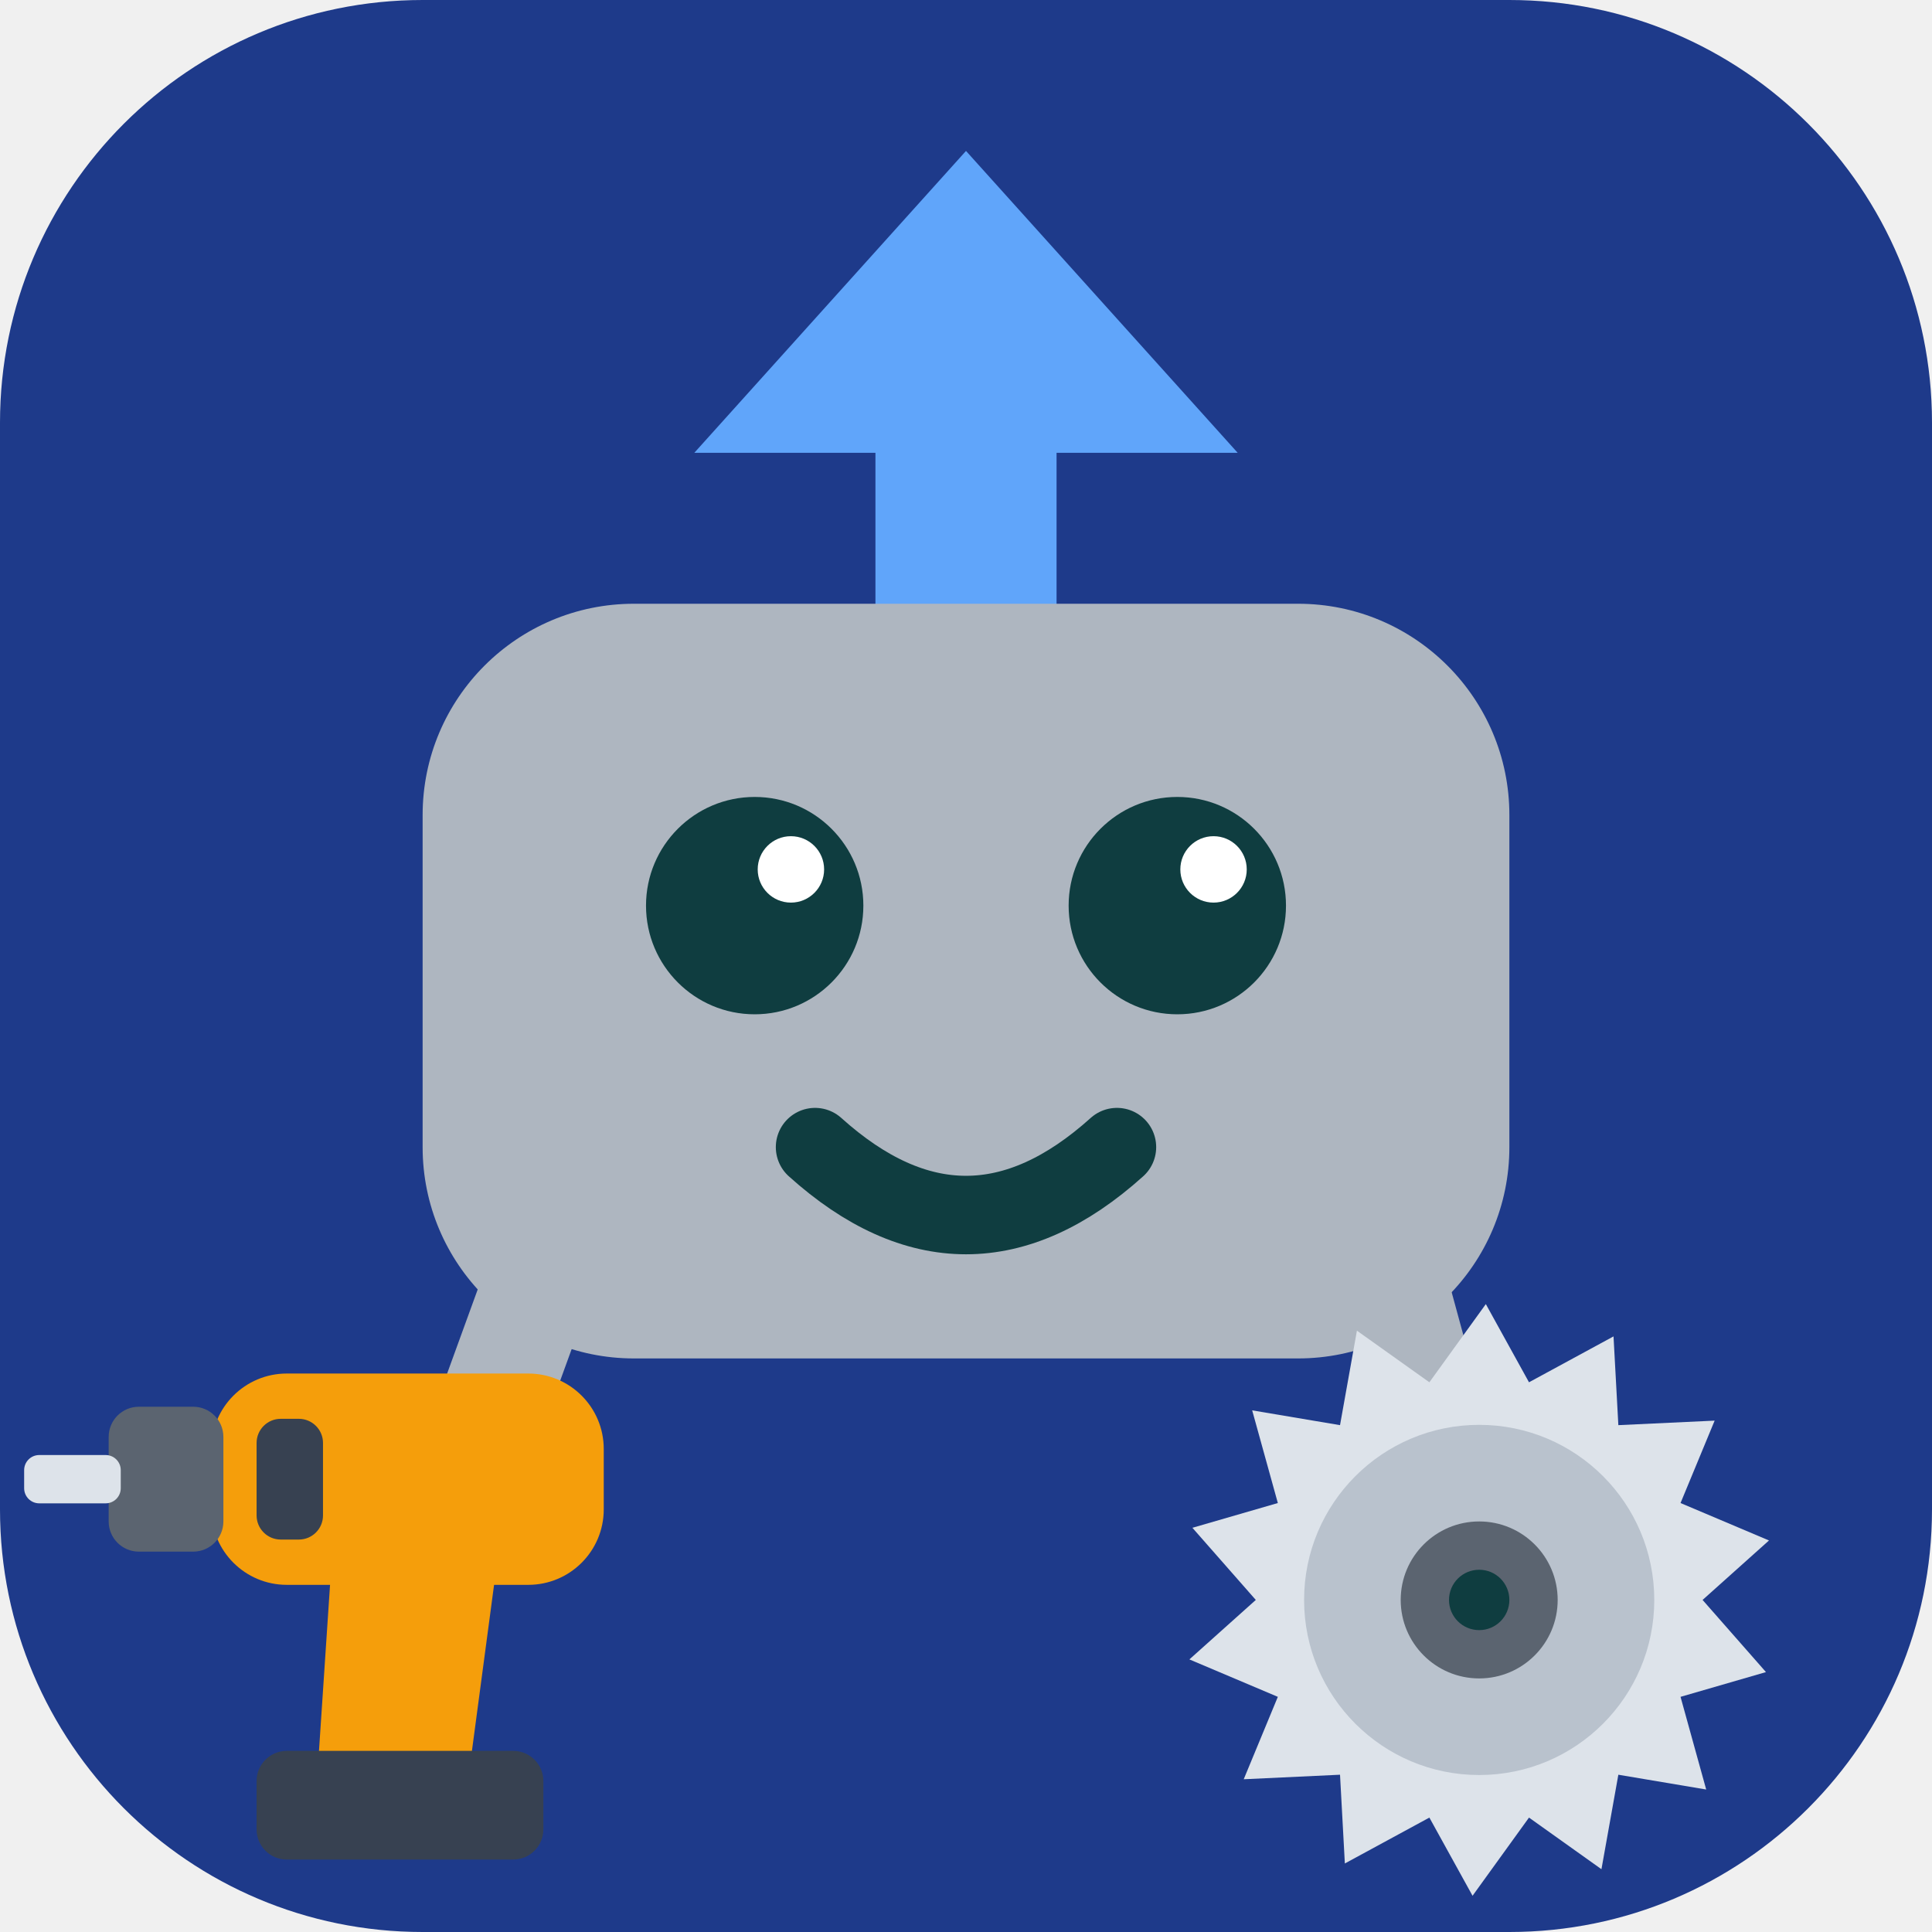
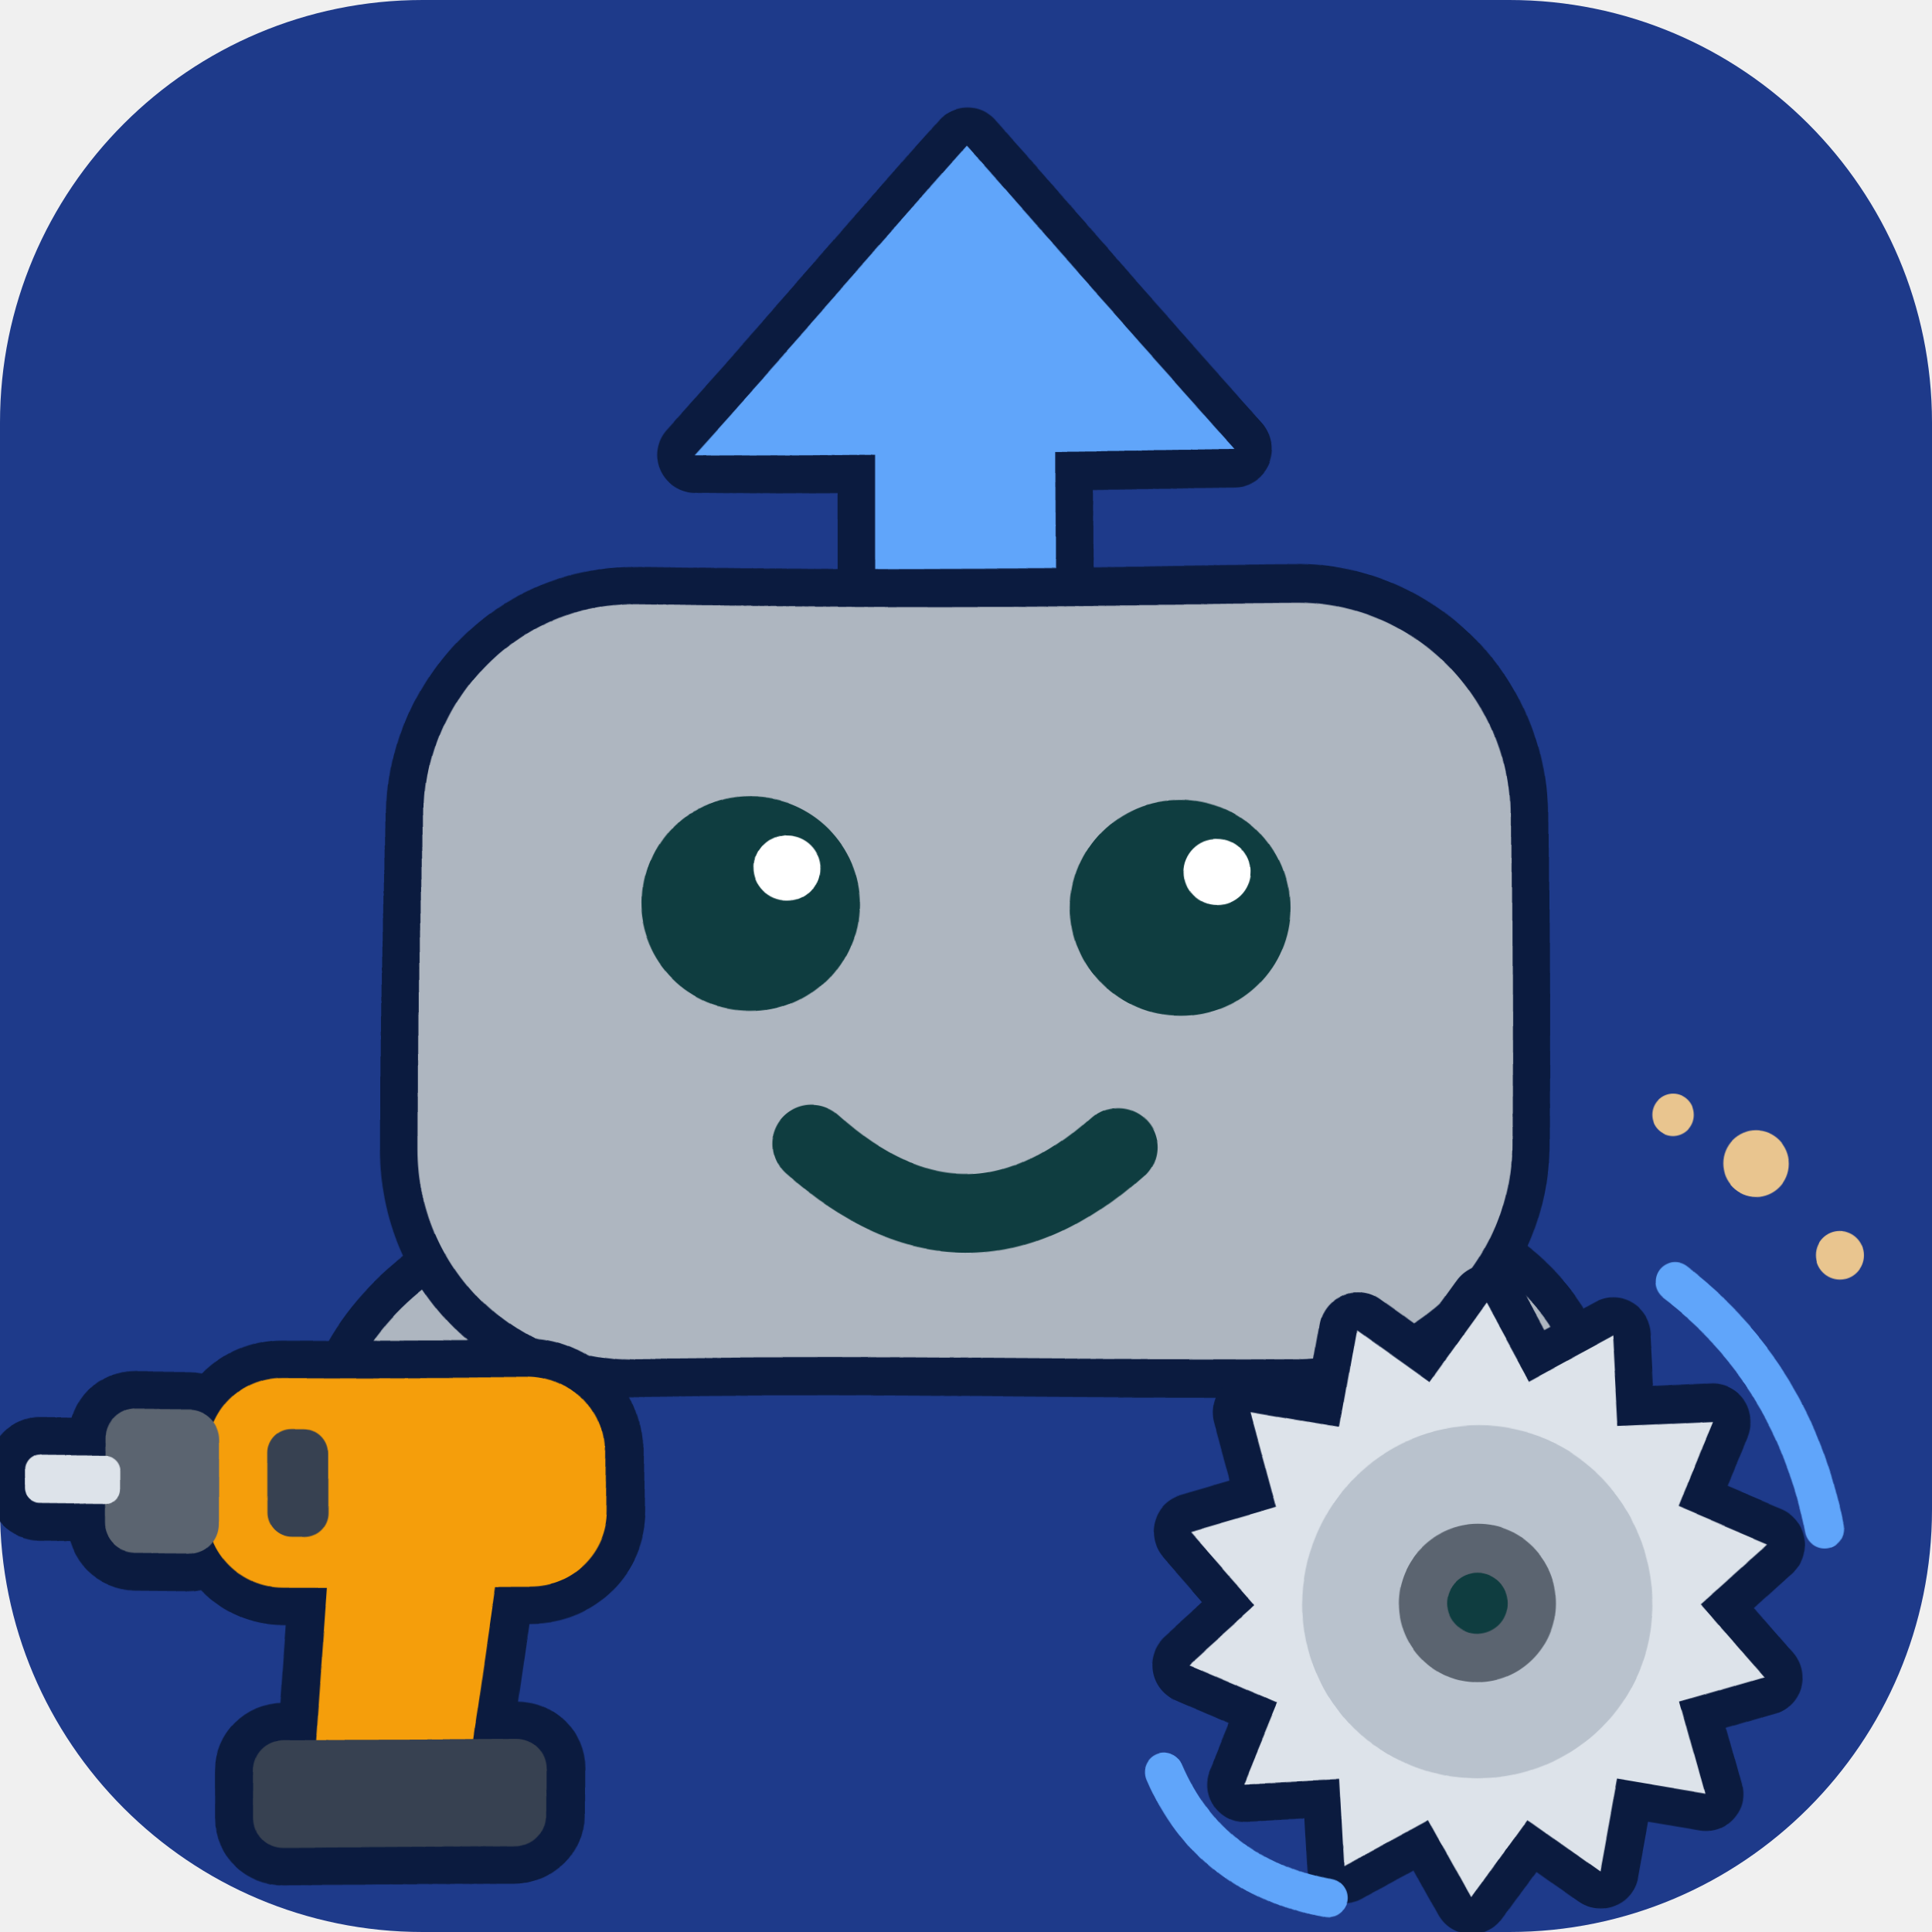
<svg xmlns="http://www.w3.org/2000/svg" viewBox="0 0 64 64" width="64" height="64">
+   <defs>
+     <filter id="wobble" x="-5%" y="-5%" width="110%" height="110%">
+       <feTurbulence type="fractalNoise" baseFrequency="0.045" numOctaves="1" seed="7" />
+       <feDisplacementMap in="SourceGraphic" scale="0.9" xChannelSelector="R" yChannelSelector="G" />
+     </filter>
+   </defs>
  <rect x="0" y="0" width="64" height="64" rx="14" fill="#1E3A8A" />
-   <polygon points="32,5 23,15 41,15" fill="#60A5FA" />
-   <rect x="29" y="14" width="6" height="7" rx="0" fill="#60A5FA" />
-   <polygon points="16.31,41.38 12.31,52.38 15.69,53.62 19.69,42.62" fill="#AEB6C0" />
-   <polygon points="44.26,42.47 47.26,53.47 50.74,52.53 47.74,41.53" fill="#AEB6C0" />
-   <rect x="14" y="20" width="36" height="25" rx="7" fill="#AEB6C0" />
-   <path d="M27 38 Q32 42.5 37 38" fill="none" stroke="#0F3D40" stroke-width="2.6" stroke-linecap="round" />
-   <circle cx="25" cy="30" r="3.6" fill="#0F3D40" />
-   <circle cx="39" cy="30" r="3.6" fill="#0F3D40" />
-   <circle cx="26.2" cy="28.8" r="1.1" fill="#FFFFFF" />
-   <circle cx="40.2" cy="28.8" r="1.1" fill="#FFFFFF" />
-   <polygon points="11,51.5 16.5,51.5 15.5,59 10.5,59" fill="#F59E0B" />
-   <rect x="8.5" y="58" width="9.5" height="3.6" rx="1" fill="#374151" />
-   <rect x="7" y="45.5" width="13" height="7" rx="2.5" fill="#F59E0B" />
-   <rect x="8.5" y="47" width="2.2" height="4" rx="0.8" fill="#374151" />
-   <rect x="3.6" y="46.6" width="3.8" height="4.8" rx="1" fill="#5B6470" />
-   <rect x="0.8" y="48.2" width="3.2" height="1.6" rx="0.5" fill="#DDE3EA" />
-   <polygon points="56.4,53 58.5,55.39 55.67,56.21 55.67,56.21 56.52,59.28 53.61,58.79 53.61,58.79 53.05,61.92 50.65,60.21 50.65,60.21 48.78,62.8 47.35,60.21 47.35,60.21 44.55,61.73 44.39,58.79 44.39,58.79 41.2,58.94 42.33,56.21 42.33,56.21 39.4,54.97 41.6,53 41.6,53 39.5,50.61 42.33,49.79 42.33,49.79 41.48,46.72 44.39,47.21 44.39,47.21 44.95,44.08 47.35,45.79 47.35,45.79 49.22,43.2 50.65,45.79 50.65,45.79 53.45,44.27 53.61,47.21 53.61,47.21 56.8,47.06 55.67,49.79 55.67,49.79 58.6,51.03 56.4,53" fill="#DDE3EA" />
-   <circle cx="49" cy="53" r="5.8" fill="#B9C2CD" />
-   <circle cx="49" cy="53" r="2.6" fill="#5B6470" />
-   <circle cx="49" cy="53" r="1" fill="#0F3D40" />
+   <g filter="url(#wobble)">
+     <polygon points="32,5 23,15 41,15" fill="#0B1B3F" stroke="#0B1B3F" stroke-width="2.5" stroke-linejoin="round" />
+     <rect x="29" y="14" width="6" height="7" rx="0" fill="#0B1B3F" stroke="#0B1B3F" stroke-width="2.5" stroke-linejoin="round" />
+     <polygon points="32,5 23,15 41,15" fill="#60A5FA" />
+     <rect x="29" y="14" width="6" height="7" rx="0" fill="#60A5FA" />
+     <path d="M19 42 Q10.5 45 14 52.5" fill="none" stroke="#0B1B3F" stroke-width="6.1" stroke-linecap="round" />
+     <path d="M45 42 Q53.5 44.5 49 52" fill="none" stroke="#0B1B3F" stroke-width="6.1" stroke-linecap="round" />
+     <path d="M19 42 Q10.5 45 14 52.5" fill="none" stroke="#AEB6C0" stroke-width="3.6" stroke-linecap="round" />
+     <path d="M45 42 Q53.5 44.5 49 52" fill="none" stroke="#AEB6C0" stroke-width="3.6" stroke-linecap="round" />
+     <rect x="14" y="20" width="36" height="25" rx="7" fill="#0B1B3F" stroke="#0B1B3F" stroke-width="2.5" stroke-linejoin="round" />
+     <rect x="14" y="20" width="36" height="25" rx="7" fill="#AEB6C0" />
+     <path d="M27 38 Q32 42.5 37 38" fill="none" stroke="#0F3D40" stroke-width="2.6" stroke-linecap="round" />
+     <circle cx="25" cy="30" r="3.6" fill="#0F3D40" />
+     <circle cx="39" cy="30" r="3.6" fill="#0F3D40" />
+     <circle cx="26.2" cy="28.8" r="1.1" fill="#FFFFFF" />
+     <circle cx="40.2" cy="28.8" r="1.1" fill="#FFFFFF" />
+     <polygon points="11,51.5 16.5,51.5 15.5,58.5 10.5,58.5" fill="#0B1B3F" stroke="#0B1B3F" stroke-width="2.5" stroke-linejoin="round" />
+     <rect x="8.5" y="57.6" width="9.5" height="3.6" rx="1" fill="#0B1B3F" stroke="#0B1B3F" stroke-width="2.5" stroke-linejoin="round" />
+     <rect x="7" y="45.5" width="13" height="7" rx="2.5" fill="#0B1B3F" stroke="#0B1B3F" stroke-width="2.5" stroke-linejoin="round" />
+     <rect x="3.6" y="46.6" width="3.8" height="4.8" rx="1" fill="#0B1B3F" stroke="#0B1B3F" stroke-width="2.5" stroke-linejoin="round" />
+     <rect x="0.9" y="48.2" width="3.2" height="1.6" rx="0.5" fill="#0B1B3F" stroke="#0B1B3F" stroke-width="2.5" stroke-linejoin="round" />
+     <polygon points="11,51.5 16.5,51.5 15.5,58.5 10.5,58.5" fill="#F59E0B" />
+     <rect x="8.5" y="57.6" width="9.5" height="3.6" rx="1" fill="#374151" />
+     <rect x="7" y="45.5" width="13" height="7" rx="2.5" fill="#F59E0B" />
+     <rect x="3.6" y="46.6" width="3.8" height="4.8" rx="1" fill="#5B6470" />
+     <rect x="0.9" y="48.2" width="3.2" height="1.6" rx="0.5" fill="#DDE3EA" />
+     <rect x="9" y="47.2" width="2" height="3.6" rx="0.8" fill="#374151" />
+     <polygon points="56.4,53 58.5,55.39 55.67,56.21 55.67,56.21 56.52,59.28 53.61,58.79 53.61,58.79 53.05,61.92 50.65,60.21 50.65,60.21 48.78,62.8 47.35,60.21 47.35,60.21 44.55,61.73 44.39,58.79 44.39,58.79 41.2,58.94 42.33,56.21 42.33,56.21 39.4,54.97 41.6,53 41.6,53 39.5,50.61 42.33,49.79 42.33,49.79 41.48,46.72 44.39,47.21 44.39,47.21 44.95,44.08 47.35,45.79 47.35,45.79 49.22,43.2 50.65,45.79 50.65,45.79 53.45,44.27 53.61,47.21 53.61,47.21 56.8,47.06 55.67,49.79 55.67,49.79 58.6,51.03 56.4,53" fill="#0B1B3F" stroke="#0B1B3F" stroke-width="2.5" stroke-linejoin="round" />
+     <polygon points="56.4,53 58.5,55.39 55.67,56.21 55.67,56.21 56.52,59.28 53.61,58.79 53.61,58.79 53.05,61.92 50.65,60.21 50.65,60.21 48.78,62.8 47.35,60.21 47.35,60.21 44.55,61.73 44.39,58.79 44.39,58.79 41.2,58.94 42.33,56.21 42.33,56.21 39.4,54.97 41.6,53 41.6,53 39.5,50.61 42.33,49.79 42.33,49.79 41.48,46.72 44.39,47.21 44.39,47.21 44.95,44.08 47.35,45.79 47.35,45.79 49.22,43.2 50.65,45.79 50.65,45.79 53.45,44.27 53.61,47.21 53.61,47.21 56.8,47.06 55.67,49.79 55.67,49.79 58.6,51.03 56.4,53" fill="#DDE3EA" />
+     <circle cx="49" cy="53" r="5.8" fill="#B9C2CD" />
+     <circle cx="49" cy="53" r="2.6" fill="#5B6470" />
+     <circle cx="49" cy="53" r="1" fill="#0F3D40" />
+     <path d="M55.5 42.5 Q59.5 45.5 60.5 50.5" fill="none" stroke="#60A5FA" stroke-width="1.3" stroke-linecap="round" />
+     <path d="M38.5 58.5 Q40 62 44 62.8" fill="none" stroke="#60A5FA" stroke-width="1.3" stroke-linecap="round" />
+     <circle cx="58.2" cy="38.6" r="1.1" fill="#E9C58F" />
+     <circle cx="61" cy="41.6" r="0.8" fill="#E9C58F" />
+     <circle cx="55.4" cy="37" r="0.7" fill="#E9C58F" />
+   </g>
</svg>
